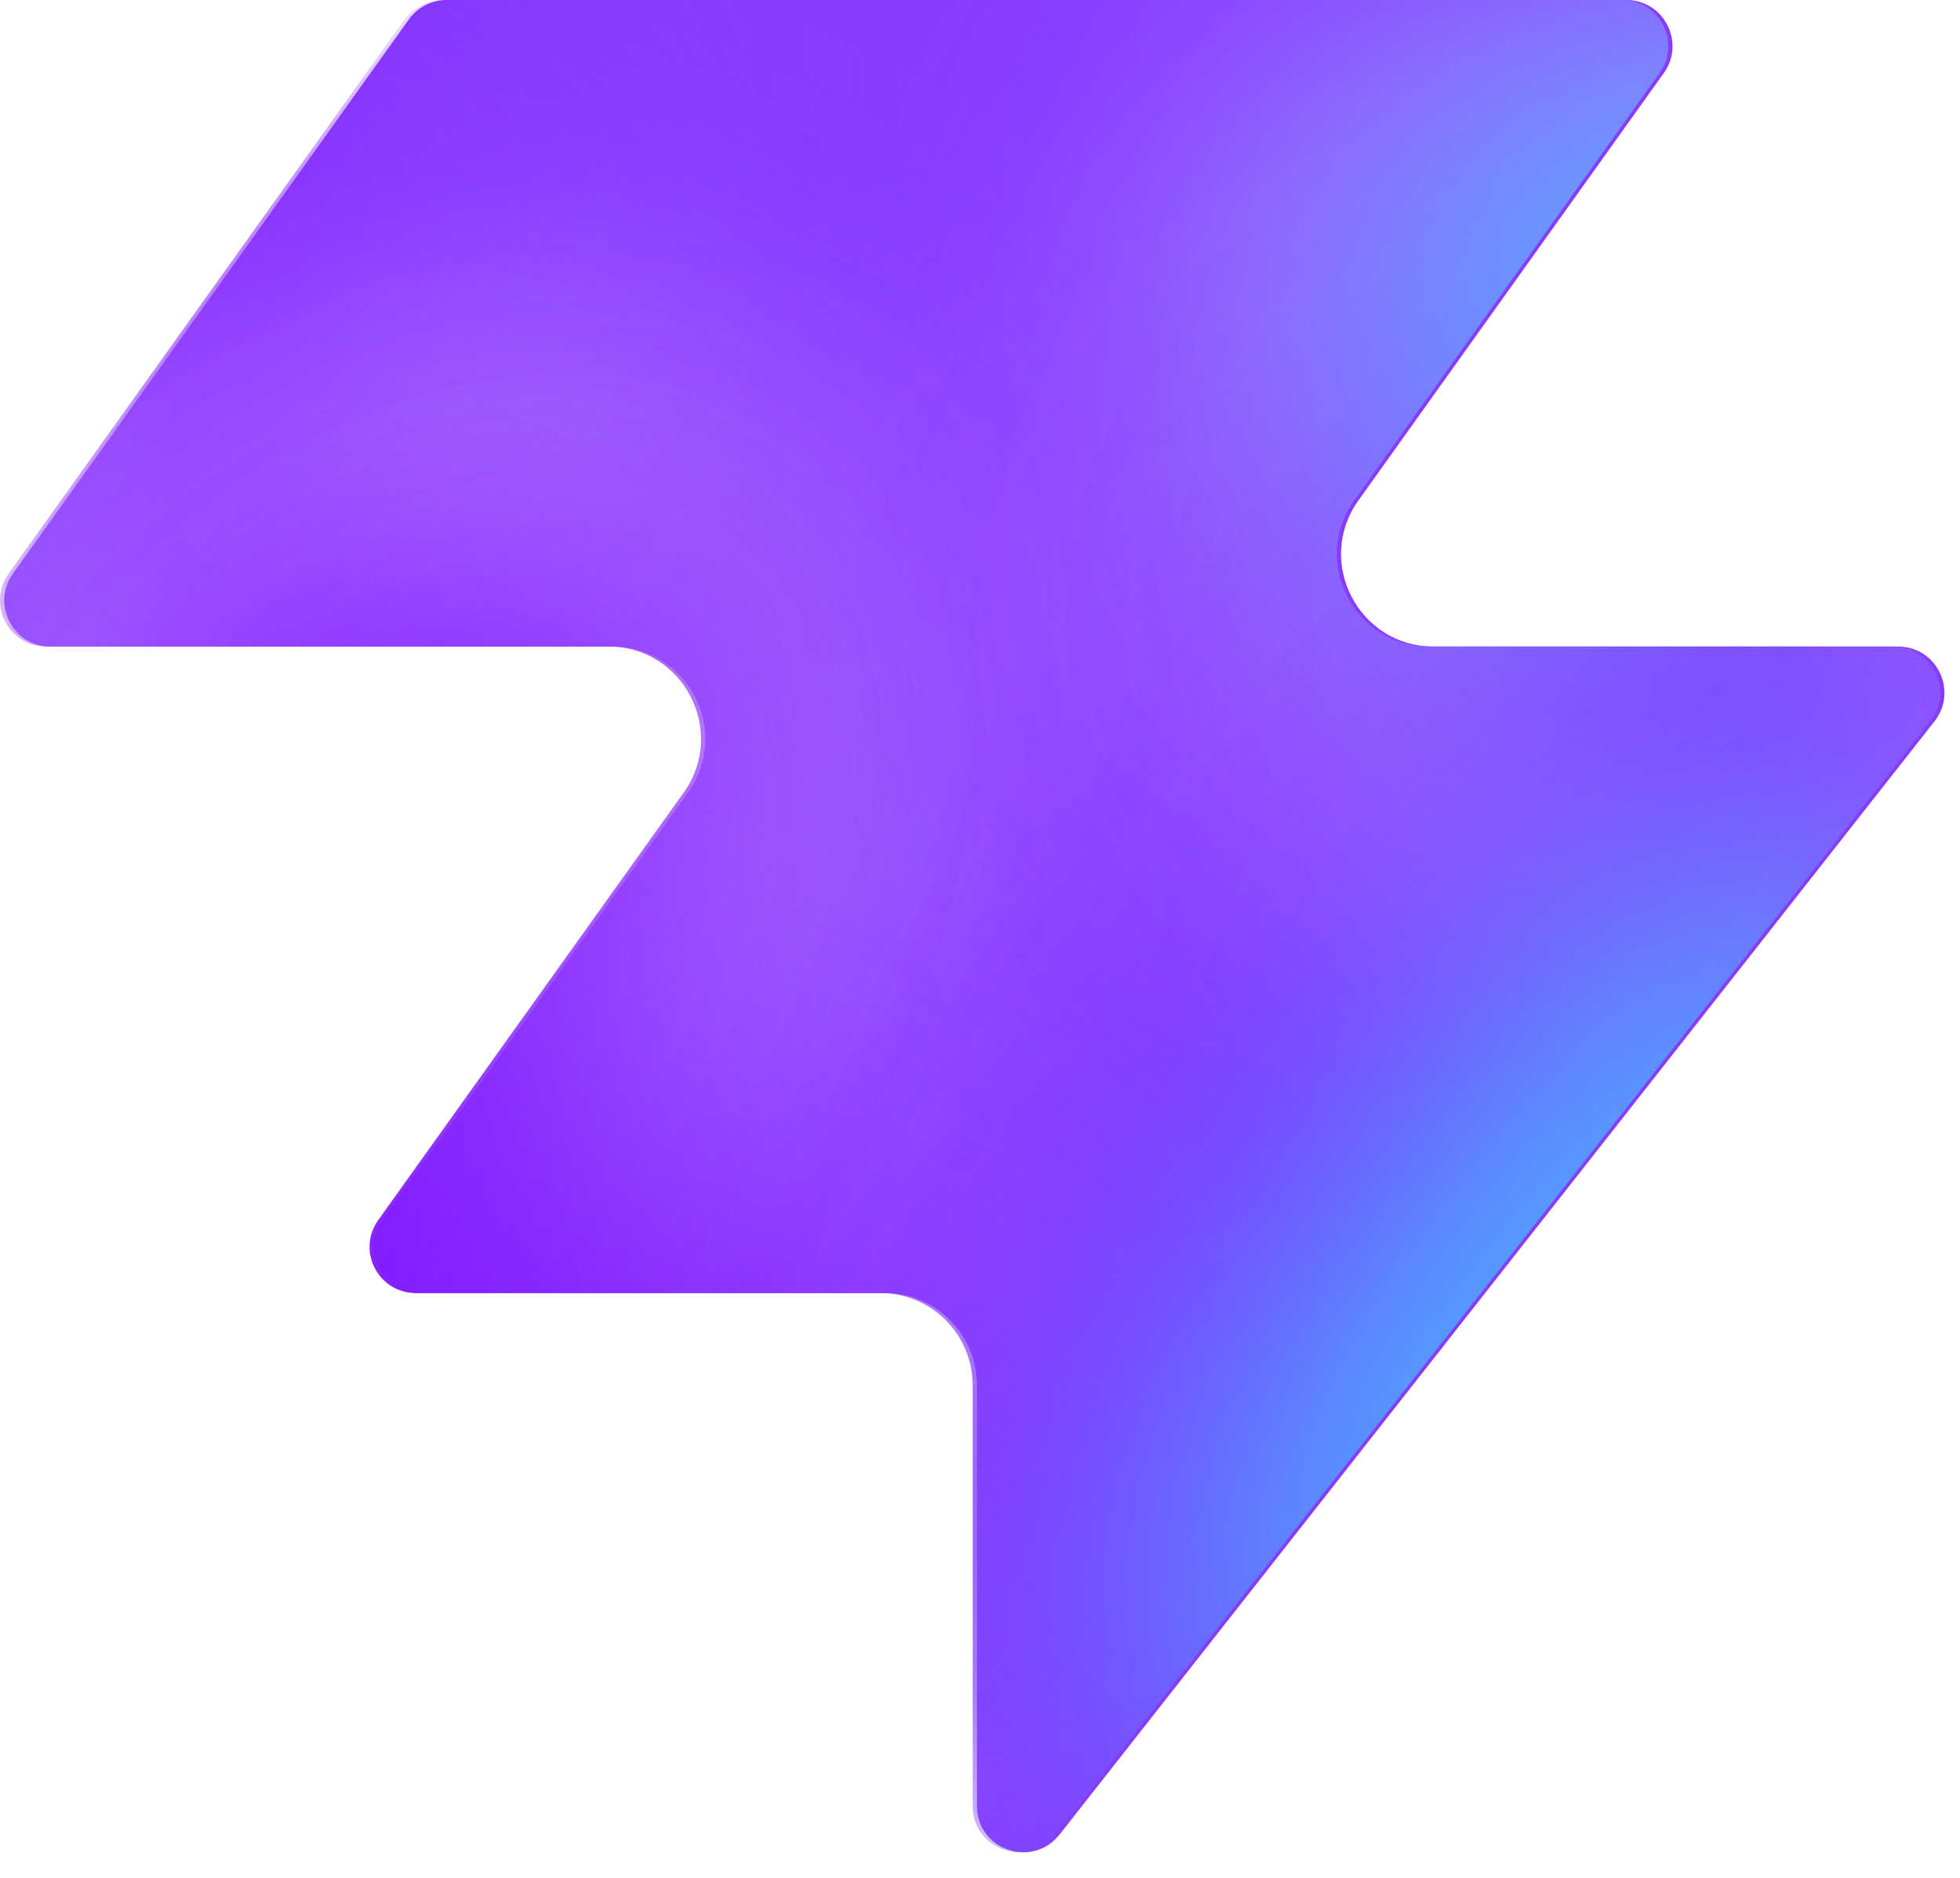
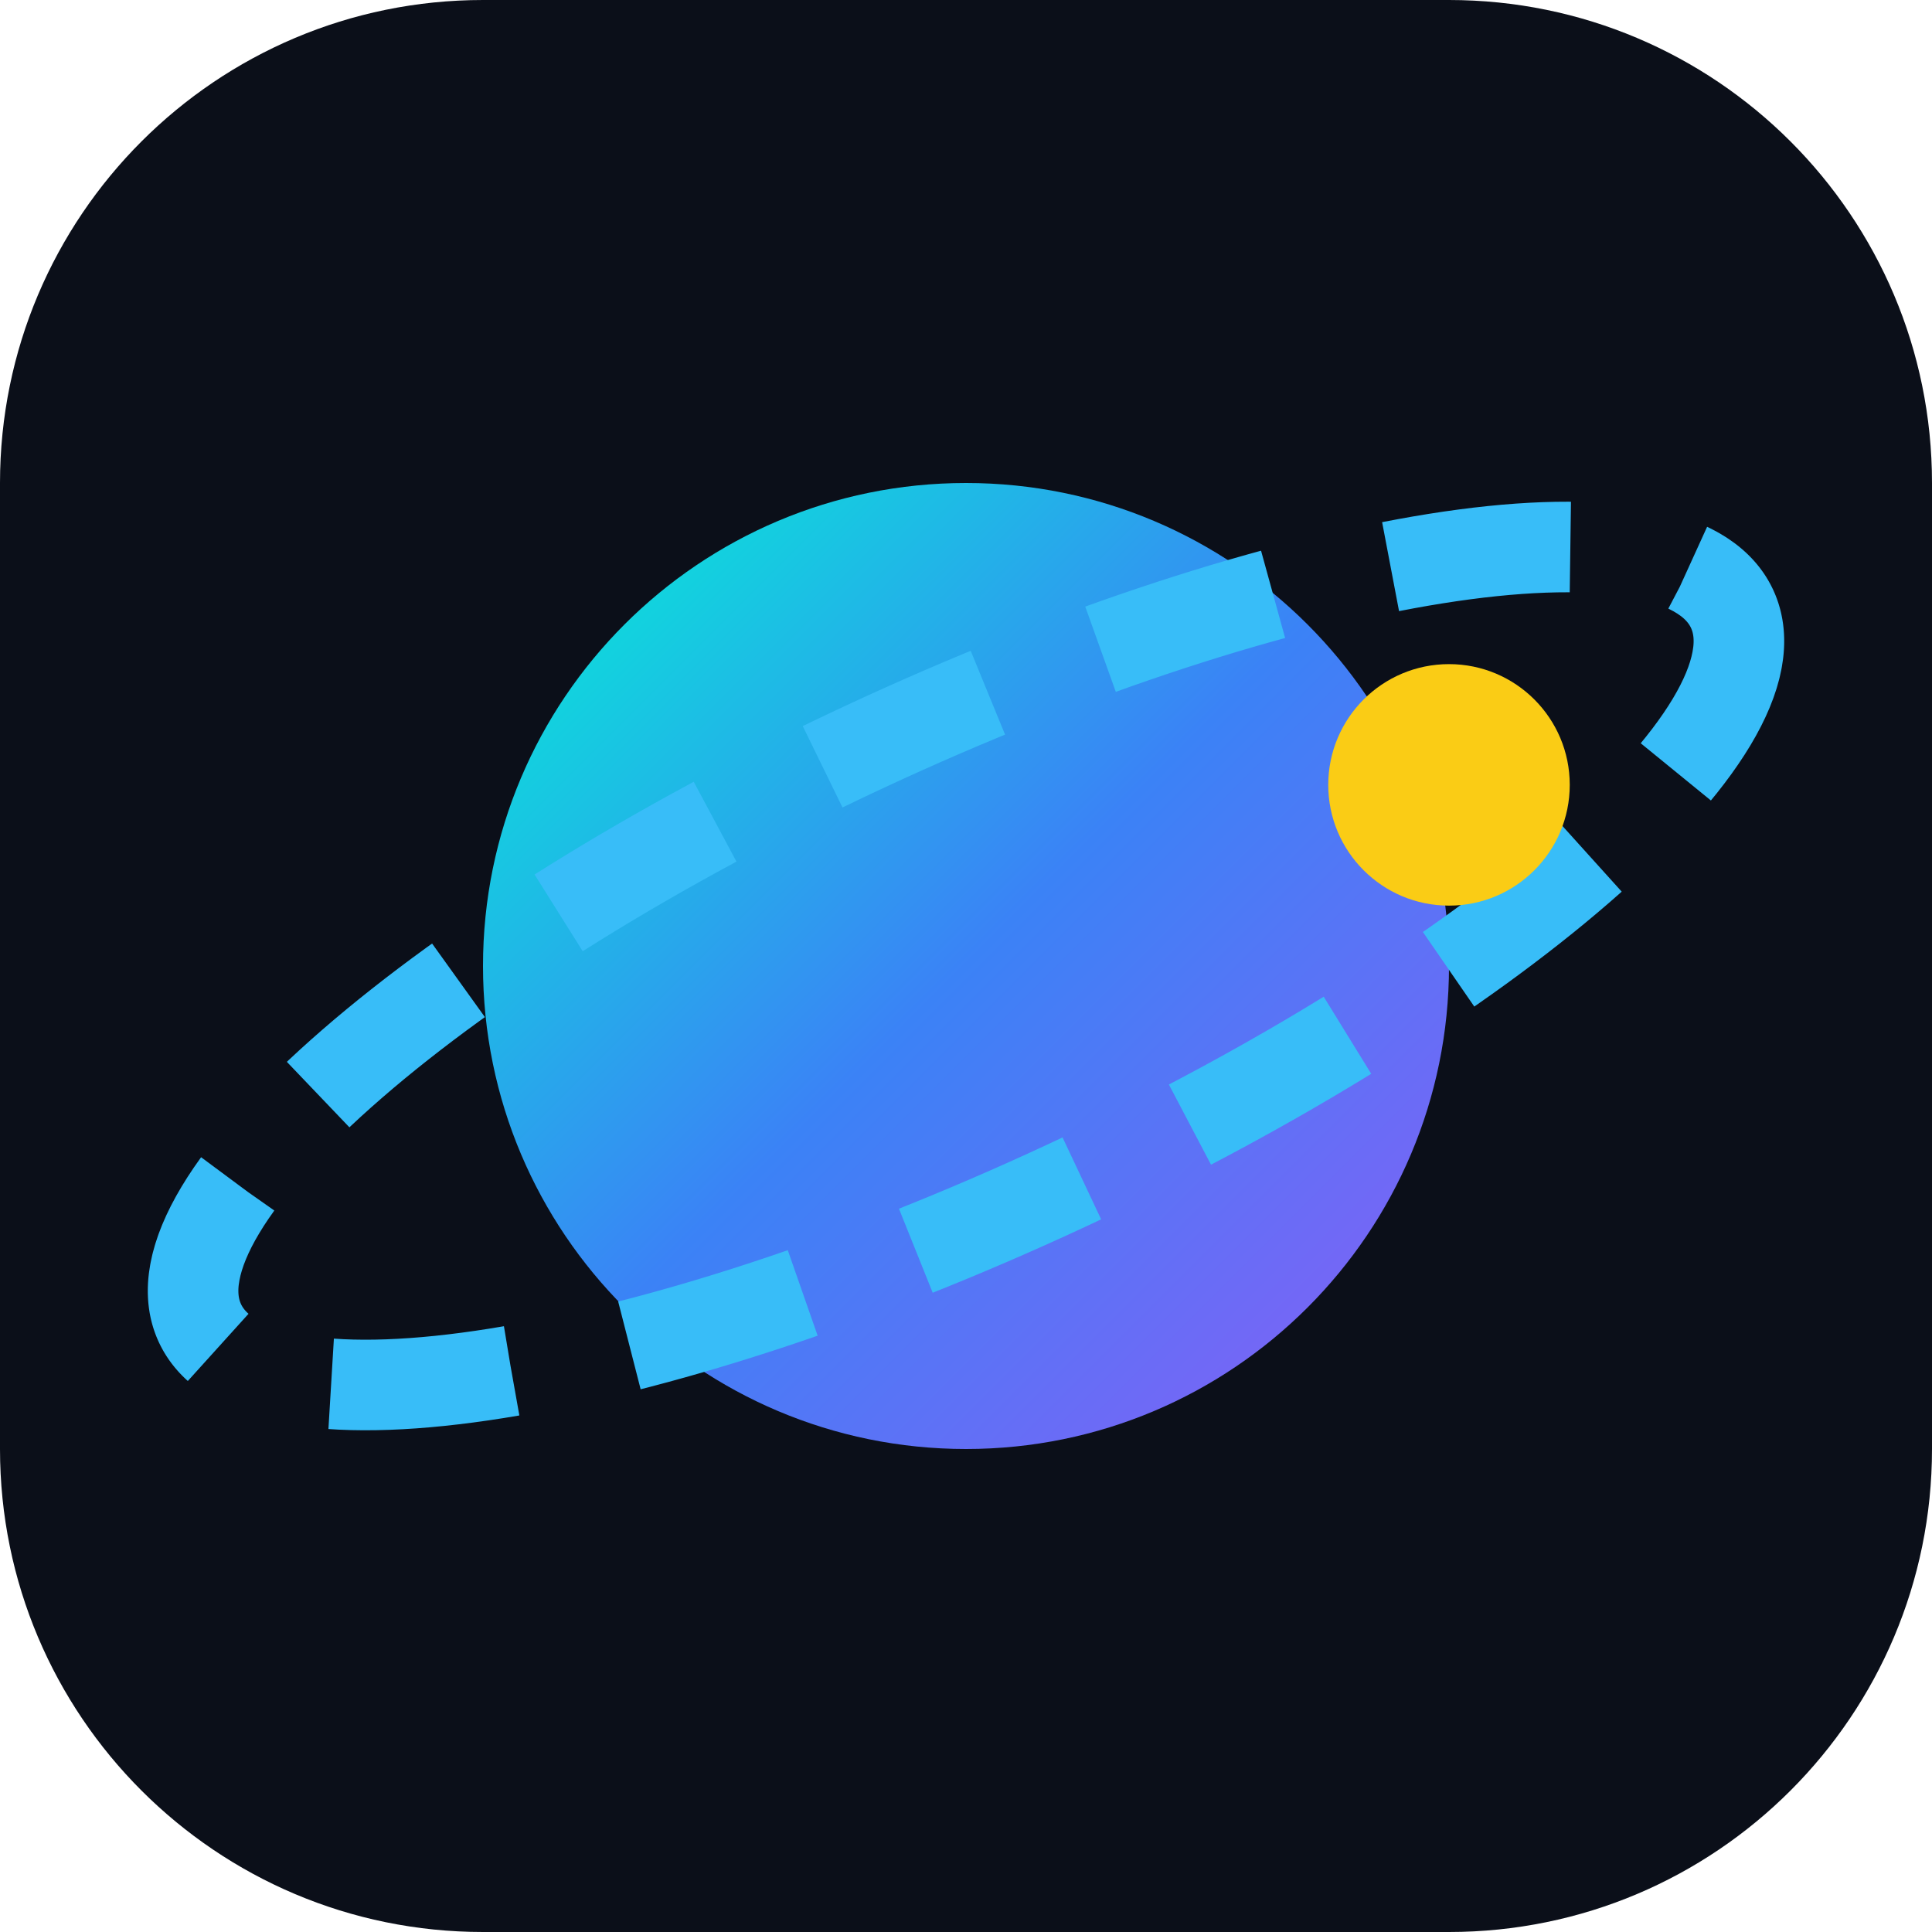
- <svg xmlns="http://www.w3.org/2000/svg" width="48" height="46" fill="none" viewBox="0 0 48 46">
-   <path fill="#863bff" d="M25.946 44.938c-.664.845-2.021.375-2.021-.698V33.937a2.26 2.26 0 0 0-2.262-2.262H10.287c-.92 0-1.456-1.04-.92-1.788l7.48-10.471c1.07-1.497 0-3.578-1.842-3.578H1.237c-.92 0-1.456-1.04-.92-1.788L10.013.474c.214-.297.556-.474.92-.474h28.894c.92 0 1.456 1.04.92 1.788l-7.48 10.471c-1.07 1.498 0 3.579 1.842 3.579h11.377c.943 0 1.473 1.088.89 1.83L25.947 44.94z" style="fill:#863bff;fill:color(display-p3 .525 .23 1);fill-opacity:1" />
-   <mask id="a" width="48" height="46" x="0" y="0" maskUnits="userSpaceOnUse" style="mask-type:alpha">
-     <path fill="#000" d="M25.842 44.938c-.664.844-2.021.375-2.021-.698V33.937a2.26 2.26 0 0 0-2.262-2.262H10.183c-.92 0-1.456-1.04-.92-1.788l7.48-10.471c1.07-1.498 0-3.579-1.842-3.579H1.133c-.92 0-1.456-1.04-.92-1.787L9.91.473c.214-.297.556-.474.92-.474h28.894c.92 0 1.456 1.04.92 1.788l-7.48 10.471c-1.07 1.498 0 3.578 1.842 3.578h11.377c.943 0 1.473 1.088.89 1.832L25.843 44.94z" style="fill:#000;fill-opacity:1" />
-   </mask>
-   <g mask="url(#a)">
-     <g filter="url(#b)">
-       <ellipse cx="5.508" cy="14.704" fill="#ede6ff" rx="5.508" ry="14.704" style="fill:#ede6ff;fill:color(display-p3 .927 .903 1);fill-opacity:1" transform="matrix(.00324 1 1 -.00324 -4.47 31.516)" />
-     </g>
-     <g filter="url(#c)">
-       <ellipse cx="10.399" cy="29.851" fill="#ede6ff" rx="10.399" ry="29.851" style="fill:#ede6ff;fill:color(display-p3 .927 .903 1);fill-opacity:1" transform="matrix(.00324 1 1 -.00324 -39.328 7.883)" />
-     </g>
-     <g filter="url(#d)">
-       <ellipse cx="5.508" cy="30.487" fill="#7e14ff" rx="5.508" ry="30.487" style="fill:#7e14ff;fill:color(display-p3 .492 .077 1);fill-opacity:1" transform="rotate(89.814 -25.913 -14.639)scale(1 -1)" />
-     </g>
-     <g filter="url(#e)">
-       <ellipse cx="5.508" cy="30.599" fill="#7e14ff" rx="5.508" ry="30.599" style="fill:#7e14ff;fill:color(display-p3 .492 .077 1);fill-opacity:1" transform="rotate(89.814 -32.644 -3.334)scale(1 -1)" />
-     </g>
-     <g filter="url(#f)">
-       <ellipse cx="5.508" cy="30.599" fill="#7e14ff" rx="5.508" ry="30.599" style="fill:#7e14ff;fill:color(display-p3 .492 .077 1);fill-opacity:1" transform="matrix(.00324 1 1 -.00324 -34.34 30.47)" />
-     </g>
-     <g filter="url(#g)">
-       <ellipse cx="14.072" cy="22.078" fill="#ede6ff" rx="14.072" ry="22.078" style="fill:#ede6ff;fill:color(display-p3 .927 .903 1);fill-opacity:1" transform="rotate(93.35 24.506 48.493)scale(-1 1)" />
-     </g>
-     <g filter="url(#h)">
-       <ellipse cx="3.47" cy="21.501" fill="#7e14ff" rx="3.47" ry="21.501" style="fill:#7e14ff;fill:color(display-p3 .492 .077 1);fill-opacity:1" transform="rotate(89.009 28.708 47.59)scale(-1 1)" />
-     </g>
-     <g filter="url(#i)">
-       <ellipse cx="3.47" cy="21.501" fill="#7e14ff" rx="3.47" ry="21.501" style="fill:#7e14ff;fill:color(display-p3 .492 .077 1);fill-opacity:1" transform="rotate(89.009 28.708 47.59)scale(-1 1)" />
-     </g>
-     <g filter="url(#j)">
-       <ellipse cx=".387" cy="8.972" fill="#7e14ff" rx="4.407" ry="29.108" style="fill:#7e14ff;fill:color(display-p3 .492 .077 1);fill-opacity:1" transform="rotate(39.51 .387 8.972)" />
-     </g>
-     <g filter="url(#k)">
-       <ellipse cx="47.523" cy="-6.092" fill="#7e14ff" rx="4.407" ry="29.108" style="fill:#7e14ff;fill:color(display-p3 .492 .077 1);fill-opacity:1" transform="rotate(37.892 47.523 -6.092)" />
-     </g>
-     <g filter="url(#l)">
-       <ellipse cx="41.412" cy="6.333" fill="#47bfff" rx="5.971" ry="9.665" style="fill:#47bfff;fill:color(display-p3 .28 .748 1);fill-opacity:1" transform="rotate(37.892 41.412 6.333)" />
-     </g>
-     <g filter="url(#m)">
-       <ellipse cx="-1.879" cy="38.332" fill="#7e14ff" rx="4.407" ry="29.108" style="fill:#7e14ff;fill:color(display-p3 .492 .077 1);fill-opacity:1" transform="rotate(37.892 -1.88 38.332)" />
-     </g>
-     <g filter="url(#n)">
-       <ellipse cx="-1.879" cy="38.332" fill="#7e14ff" rx="4.407" ry="29.108" style="fill:#7e14ff;fill:color(display-p3 .492 .077 1);fill-opacity:1" transform="rotate(37.892 -1.88 38.332)" />
-     </g>
-     <g filter="url(#o)">
-       <ellipse cx="35.651" cy="29.907" fill="#7e14ff" rx="4.407" ry="29.108" style="fill:#7e14ff;fill:color(display-p3 .492 .077 1);fill-opacity:1" transform="rotate(37.892 35.651 29.907)" />
-     </g>
-     <g filter="url(#p)">
-       <ellipse cx="38.418" cy="32.4" fill="#47bfff" rx="5.971" ry="15.297" style="fill:#47bfff;fill:color(display-p3 .28 .748 1);fill-opacity:1" transform="rotate(37.892 38.418 32.4)" />
-     </g>
-   </g>
+ <svg xmlns="http://www.w3.org/2000/svg" viewBox="0 0 32 32" fill="none">
  <defs>
-     <filter id="b" width="60.045" height="41.654" x="-19.77" y="16.149" color-interpolation-filters="sRGB" filterUnits="userSpaceOnUse">
-       <feFlood flood-opacity="0" result="BackgroundImageFix" />
-       <feBlend in="SourceGraphic" in2="BackgroundImageFix" result="shape" />
-       <feGaussianBlur result="effect1_foregroundBlur_2002_17158" stdDeviation="7.659" />
-     </filter>
-     <filter id="c" width="90.34" height="51.437" x="-54.613" y="-7.533" color-interpolation-filters="sRGB" filterUnits="userSpaceOnUse">
-       <feFlood flood-opacity="0" result="BackgroundImageFix" />
-       <feBlend in="SourceGraphic" in2="BackgroundImageFix" result="shape" />
-       <feGaussianBlur result="effect1_foregroundBlur_2002_17158" stdDeviation="7.659" />
-     </filter>
-     <filter id="d" width="79.355" height="29.4" x="-49.64" y="2.03" color-interpolation-filters="sRGB" filterUnits="userSpaceOnUse">
-       <feFlood flood-opacity="0" result="BackgroundImageFix" />
-       <feBlend in="SourceGraphic" in2="BackgroundImageFix" result="shape" />
-       <feGaussianBlur result="effect1_foregroundBlur_2002_17158" stdDeviation="4.596" />
-     </filter>
-     <filter id="e" width="79.579" height="29.4" x="-45.045" y="20.029" color-interpolation-filters="sRGB" filterUnits="userSpaceOnUse">
-       <feFlood flood-opacity="0" result="BackgroundImageFix" />
-       <feBlend in="SourceGraphic" in2="BackgroundImageFix" result="shape" />
-       <feGaussianBlur result="effect1_foregroundBlur_2002_17158" stdDeviation="4.596" />
-     </filter>
-     <filter id="f" width="79.579" height="29.4" x="-43.513" y="21.178" color-interpolation-filters="sRGB" filterUnits="userSpaceOnUse">
-       <feFlood flood-opacity="0" result="BackgroundImageFix" />
-       <feBlend in="SourceGraphic" in2="BackgroundImageFix" result="shape" />
-       <feGaussianBlur result="effect1_foregroundBlur_2002_17158" stdDeviation="4.596" />
-     </filter>
-     <filter id="g" width="74.749" height="58.852" x="15.756" y="-17.901" color-interpolation-filters="sRGB" filterUnits="userSpaceOnUse">
-       <feFlood flood-opacity="0" result="BackgroundImageFix" />
-       <feBlend in="SourceGraphic" in2="BackgroundImageFix" result="shape" />
-       <feGaussianBlur result="effect1_foregroundBlur_2002_17158" stdDeviation="7.659" />
-     </filter>
-     <filter id="h" width="61.377" height="25.362" x="23.548" y="2.284" color-interpolation-filters="sRGB" filterUnits="userSpaceOnUse">
-       <feFlood flood-opacity="0" result="BackgroundImageFix" />
-       <feBlend in="SourceGraphic" in2="BackgroundImageFix" result="shape" />
-       <feGaussianBlur result="effect1_foregroundBlur_2002_17158" stdDeviation="4.596" />
-     </filter>
-     <filter id="i" width="61.377" height="25.362" x="23.548" y="2.284" color-interpolation-filters="sRGB" filterUnits="userSpaceOnUse">
-       <feFlood flood-opacity="0" result="BackgroundImageFix" />
-       <feBlend in="SourceGraphic" in2="BackgroundImageFix" result="shape" />
-       <feGaussianBlur result="effect1_foregroundBlur_2002_17158" stdDeviation="4.596" />
-     </filter>
-     <filter id="j" width="56.045" height="63.649" x="-27.636" y="-22.853" color-interpolation-filters="sRGB" filterUnits="userSpaceOnUse">
-       <feFlood flood-opacity="0" result="BackgroundImageFix" />
-       <feBlend in="SourceGraphic" in2="BackgroundImageFix" result="shape" />
-       <feGaussianBlur result="effect1_foregroundBlur_2002_17158" stdDeviation="4.596" />
-     </filter>
-     <filter id="k" width="54.814" height="64.646" x="20.116" y="-38.415" color-interpolation-filters="sRGB" filterUnits="userSpaceOnUse">
-       <feFlood flood-opacity="0" result="BackgroundImageFix" />
-       <feBlend in="SourceGraphic" in2="BackgroundImageFix" result="shape" />
-       <feGaussianBlur result="effect1_foregroundBlur_2002_17158" stdDeviation="4.596" />
-     </filter>
-     <filter id="l" width="33.541" height="35.313" x="24.641" y="-11.323" color-interpolation-filters="sRGB" filterUnits="userSpaceOnUse">
-       <feFlood flood-opacity="0" result="BackgroundImageFix" />
-       <feBlend in="SourceGraphic" in2="BackgroundImageFix" result="shape" />
-       <feGaussianBlur result="effect1_foregroundBlur_2002_17158" stdDeviation="4.596" />
-     </filter>
-     <filter id="m" width="54.814" height="64.646" x="-29.286" y="6.009" color-interpolation-filters="sRGB" filterUnits="userSpaceOnUse">
-       <feFlood flood-opacity="0" result="BackgroundImageFix" />
-       <feBlend in="SourceGraphic" in2="BackgroundImageFix" result="shape" />
-       <feGaussianBlur result="effect1_foregroundBlur_2002_17158" stdDeviation="4.596" />
-     </filter>
-     <filter id="n" width="54.814" height="64.646" x="-29.286" y="6.009" color-interpolation-filters="sRGB" filterUnits="userSpaceOnUse">
-       <feFlood flood-opacity="0" result="BackgroundImageFix" />
-       <feBlend in="SourceGraphic" in2="BackgroundImageFix" result="shape" />
-       <feGaussianBlur result="effect1_foregroundBlur_2002_17158" stdDeviation="4.596" />
-     </filter>
-     <filter id="o" width="54.814" height="64.646" x="8.244" y="-2.416" color-interpolation-filters="sRGB" filterUnits="userSpaceOnUse">
-       <feFlood flood-opacity="0" result="BackgroundImageFix" />
-       <feBlend in="SourceGraphic" in2="BackgroundImageFix" result="shape" />
-       <feGaussianBlur result="effect1_foregroundBlur_2002_17158" stdDeviation="4.596" />
-     </filter>
-     <filter id="p" width="39.409" height="43.623" x="18.713" y="10.588" color-interpolation-filters="sRGB" filterUnits="userSpaceOnUse">
-       <feFlood flood-opacity="0" result="BackgroundImageFix" />
-       <feBlend in="SourceGraphic" in2="BackgroundImageFix" result="shape" />
-       <feGaussianBlur result="effect1_foregroundBlur_2002_17158" stdDeviation="4.596" />
-     </filter>
+     <linearGradient id="grad1" x1="0%" y1="0%" x2="100%" y2="100%">
+       <stop offset="0%" stop-color="#00f5d4" />
+       <stop offset="50%" stop-color="#3b82f6" />
+       <stop offset="100%" stop-color="#8b5cf6" />
+     </linearGradient>
  </defs>
+   <rect width="32" height="32" rx="8" fill="#0b0f19" />
+   <circle cx="16" cy="16" r="8" fill="url(#grad1)" />
+   <ellipse cx="16" cy="16" rx="14" ry="4" stroke="#38bdf8" stroke-width="1.5" stroke-dasharray="3 2" transform="rotate(-25 16 16)" />
+   <circle cx="24" cy="13" r="2" fill="#facc15" />
</svg>
